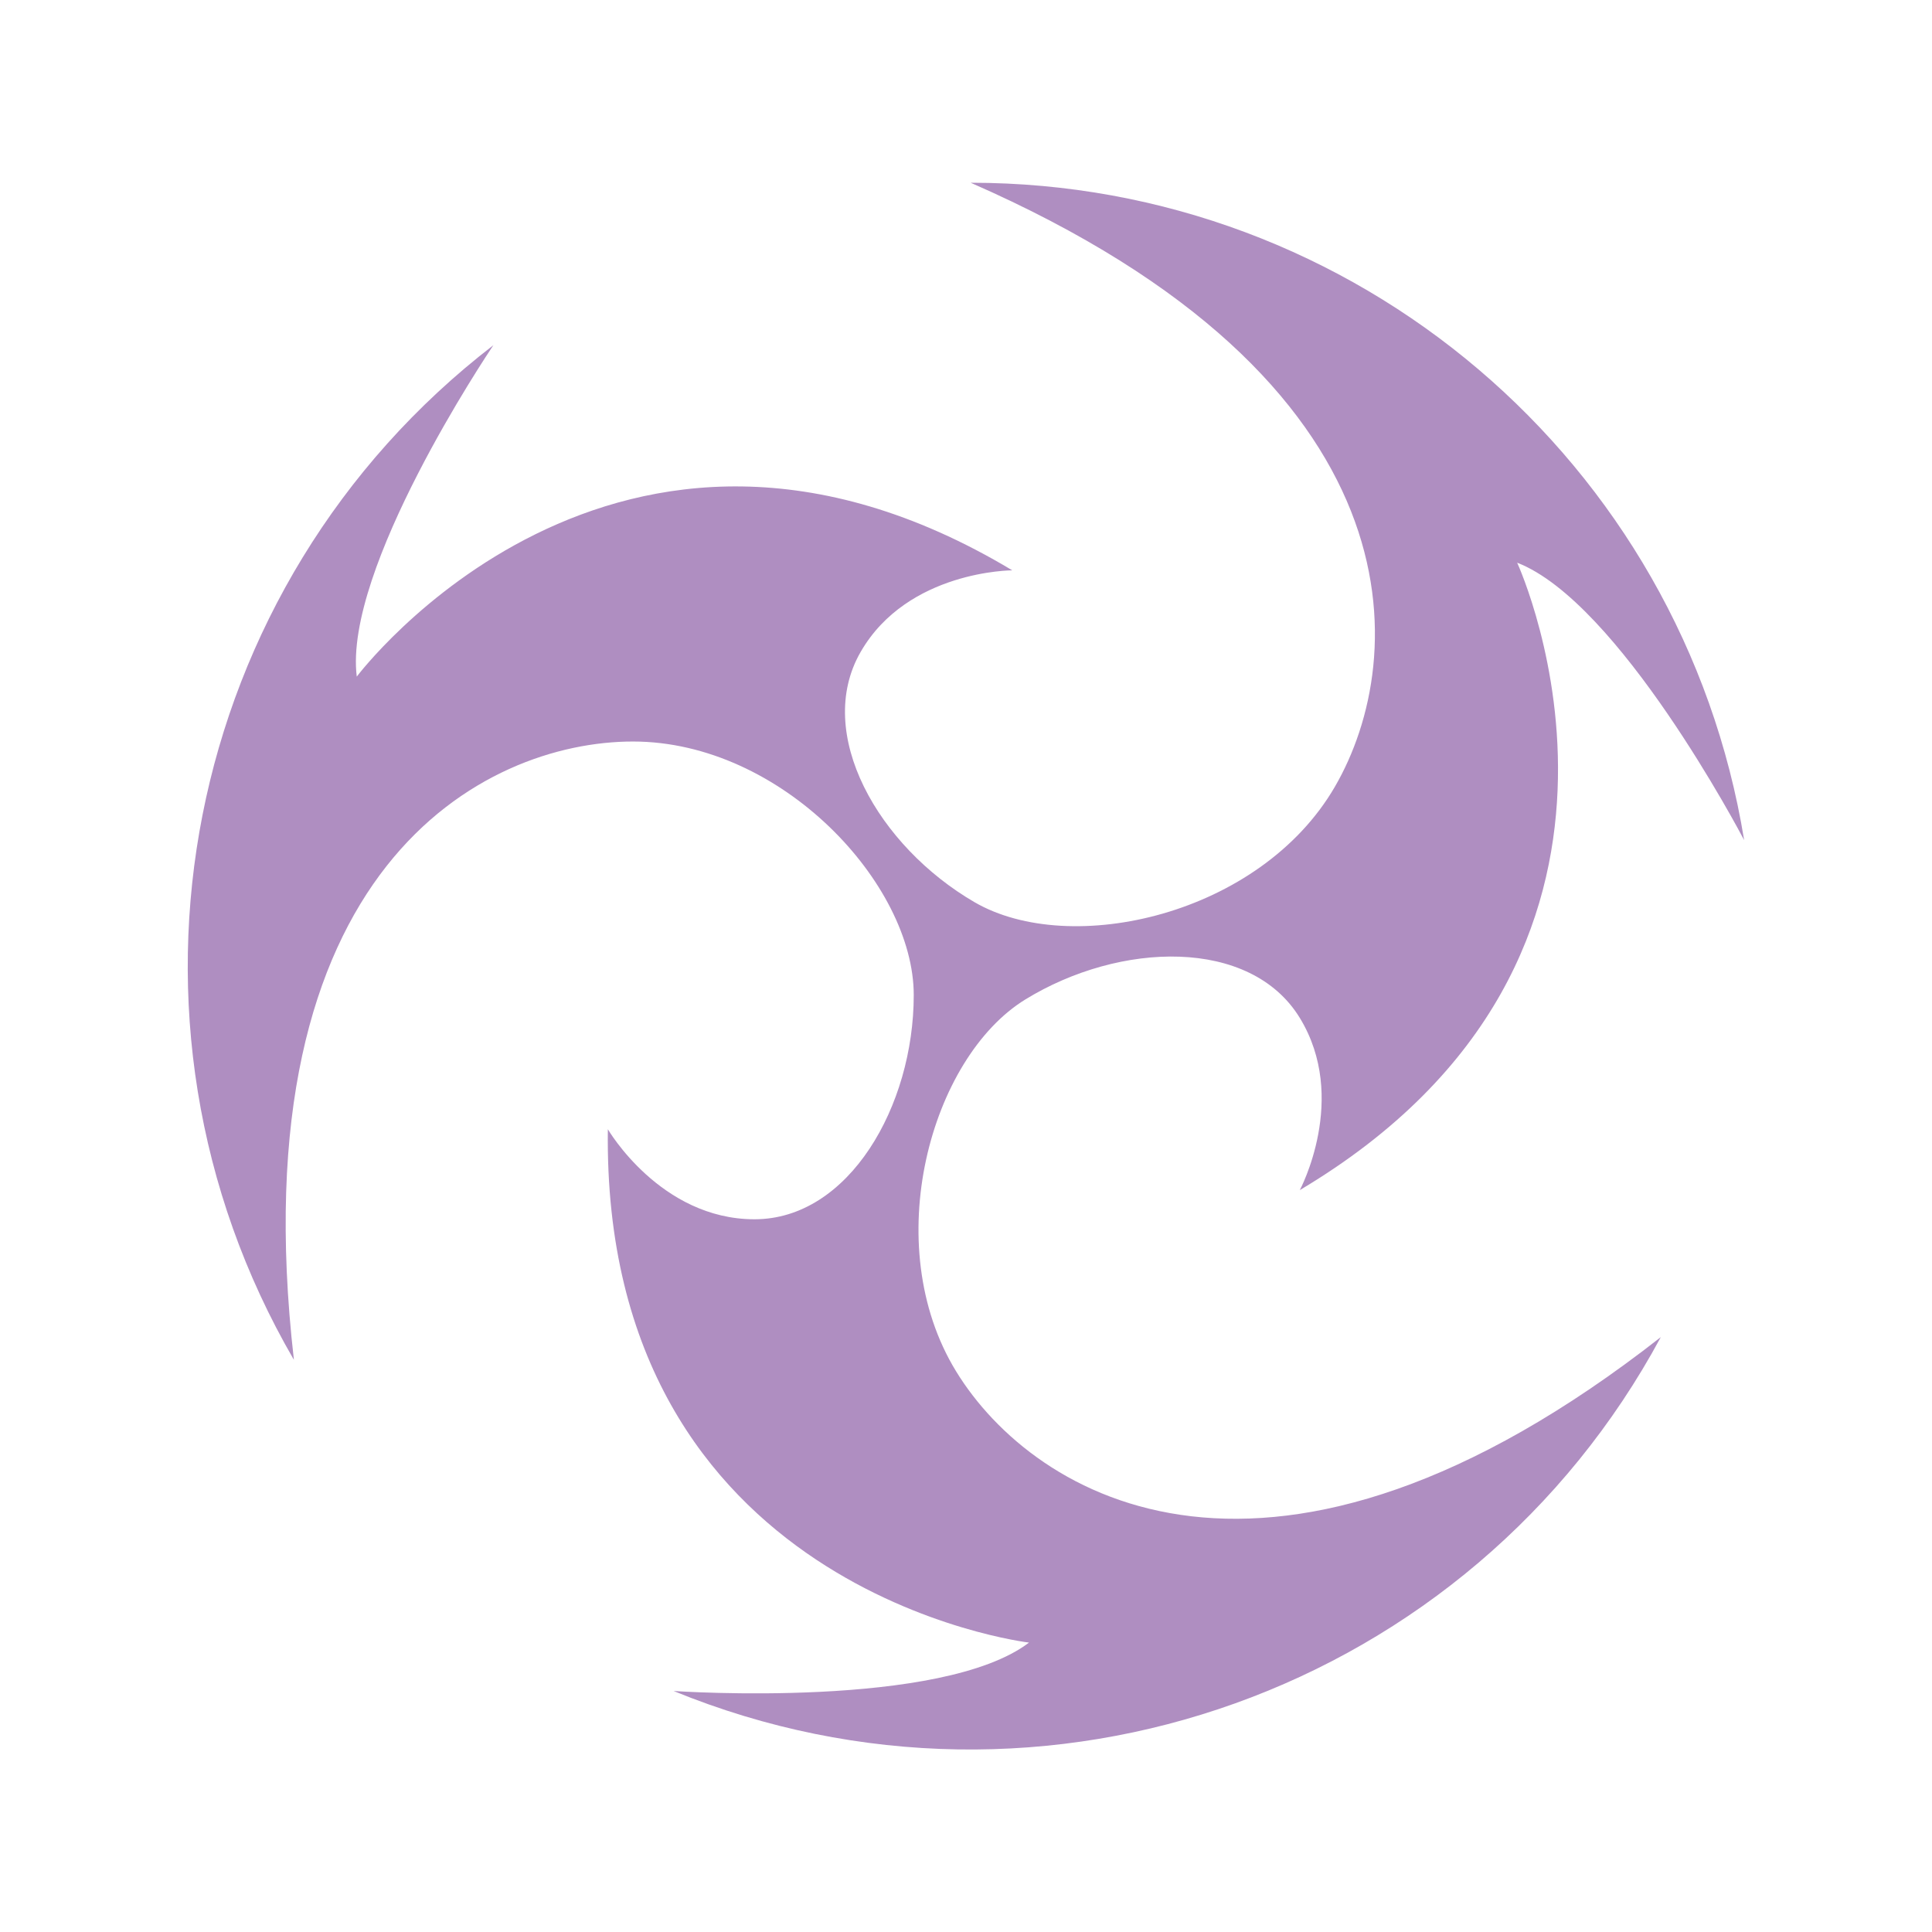
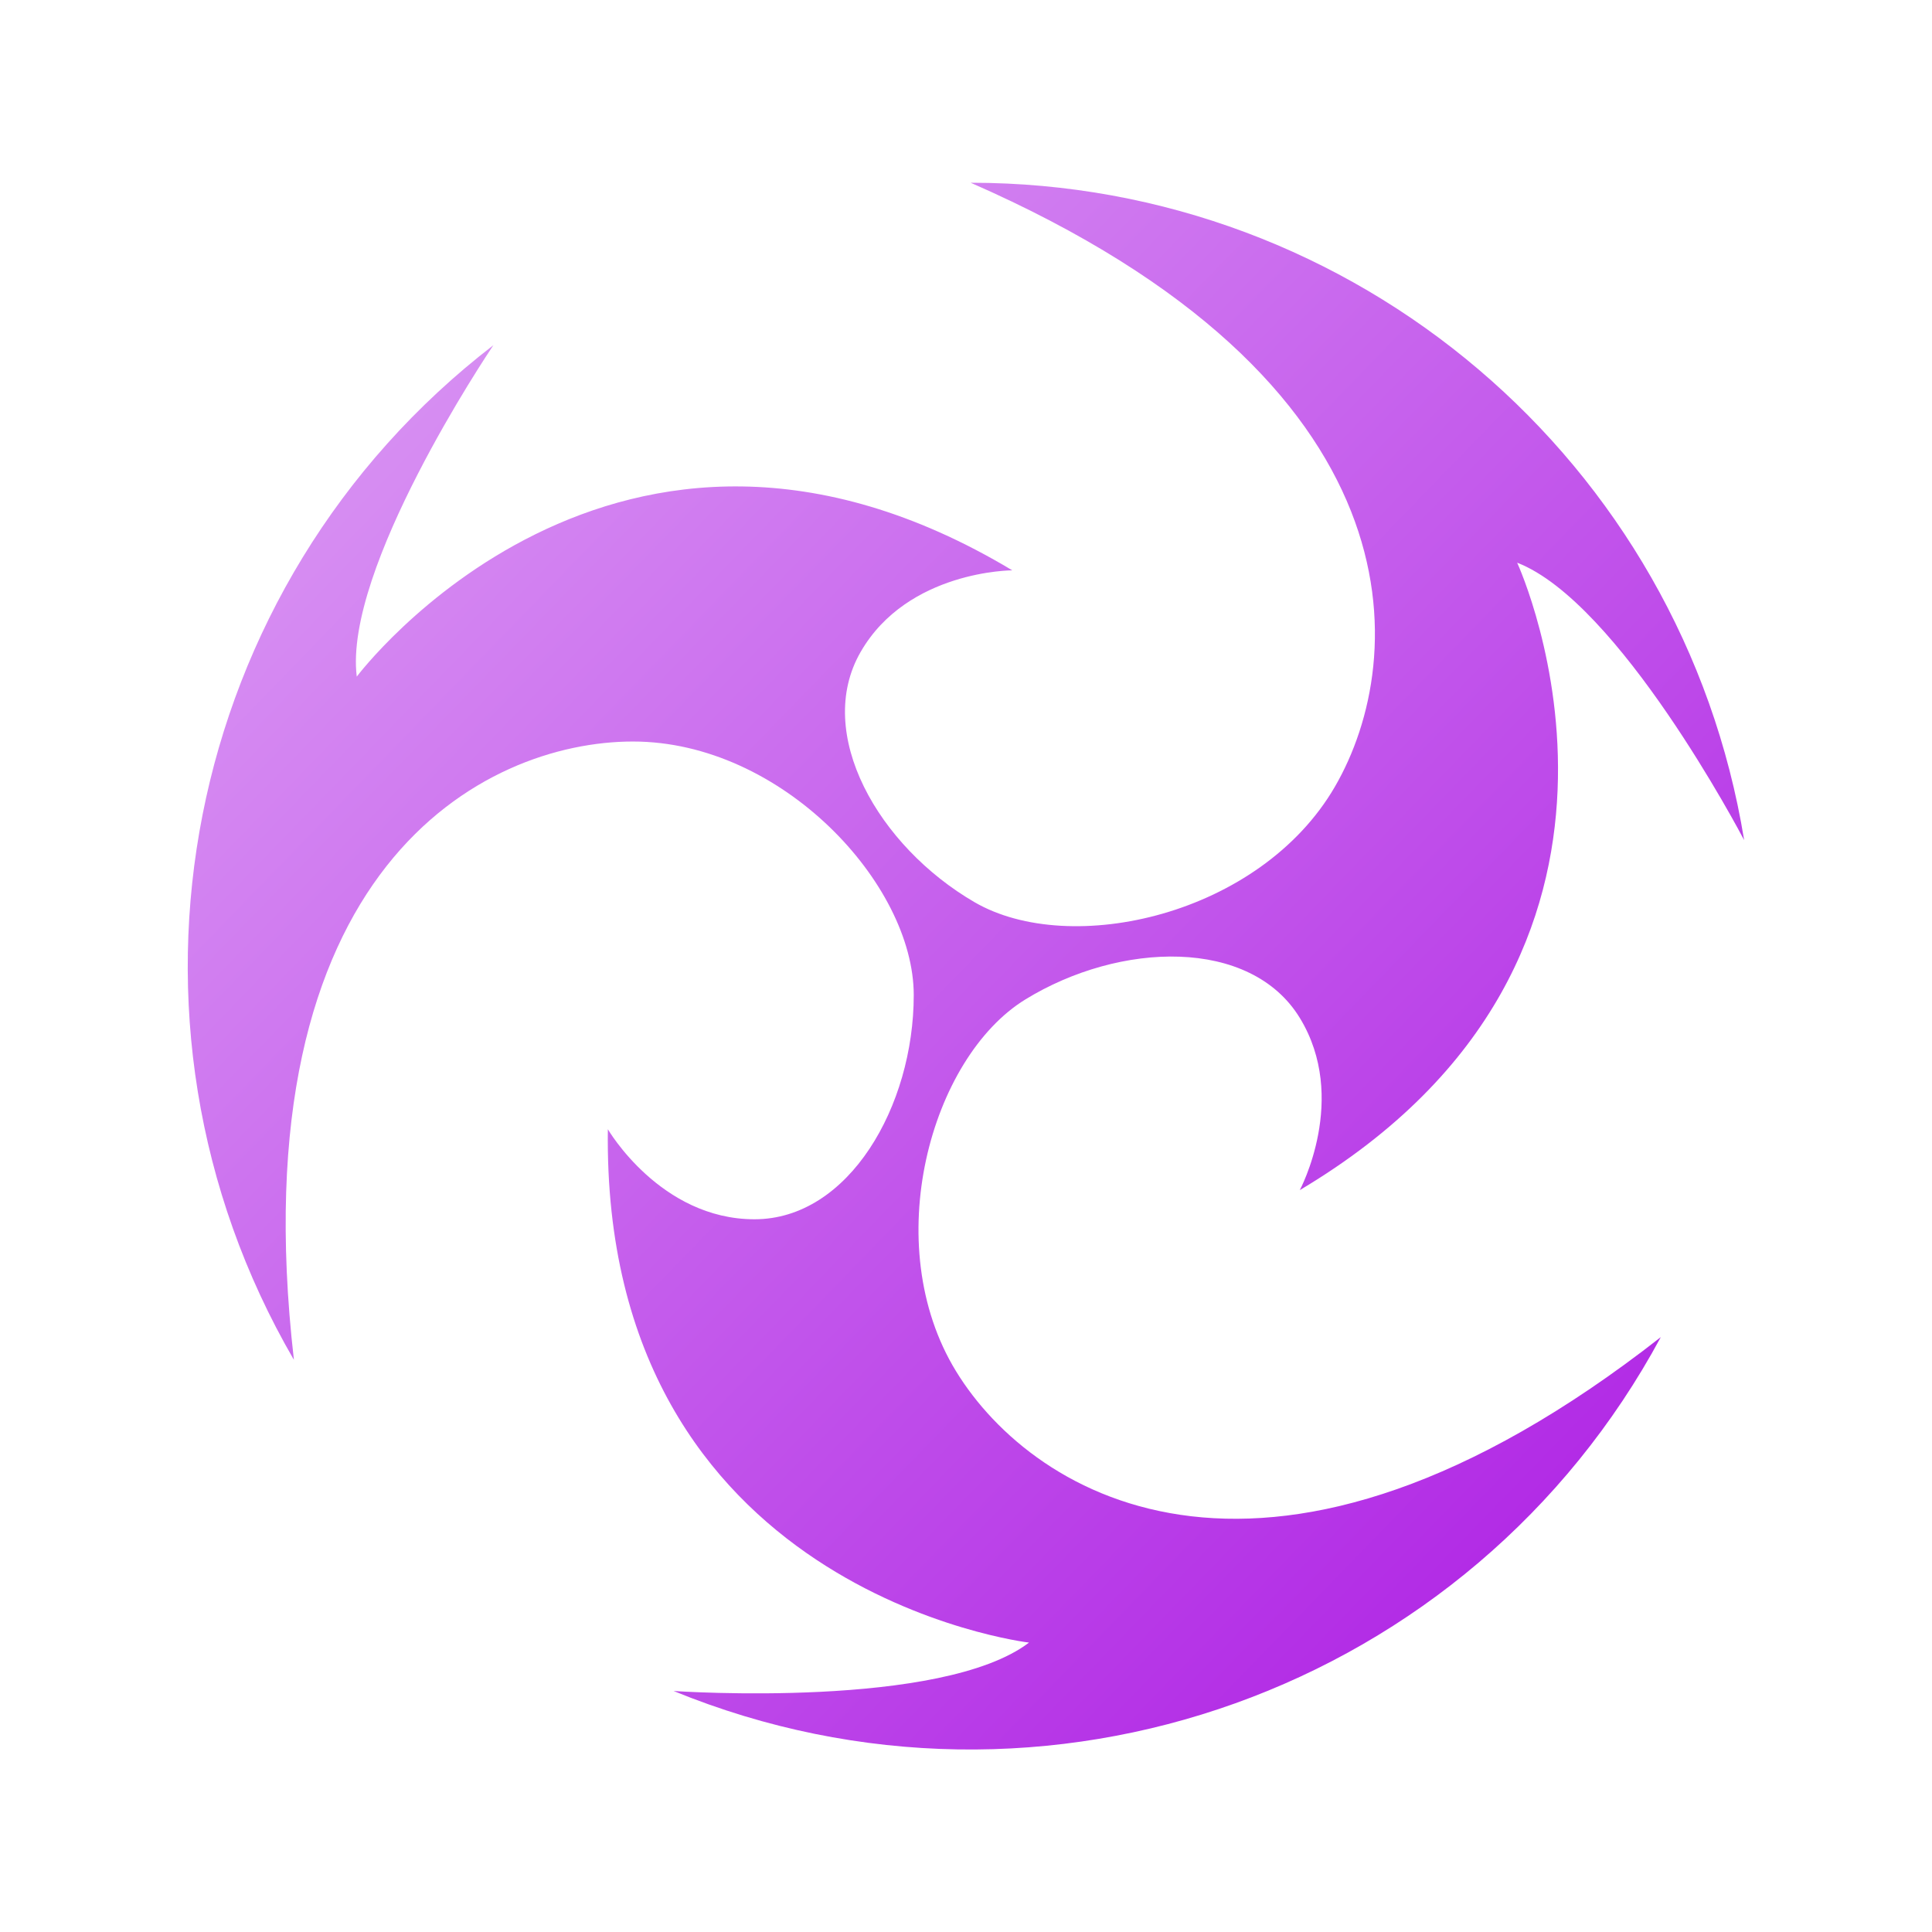
<svg xmlns="http://www.w3.org/2000/svg" viewBox="0 0 314.09 314.09">
  <defs>
-     <style>.cls-1{fill:#af8ec1;}.cls-2{fill:none;}</style>
+     <linearGradient id="myGradient" x1="0%" y1="0%" x2="100%" y2="100%">
+       <stop offset="0%" style="stop-color:#DEA1F5; stop-opacity:1" />
+       <stop offset="100%" style="stop-color: #AB18E3; stop-opacity:1" />
+     </linearGradient>
+     <style>
+       .cls-2 {
+         fill: none;
+       }
+     </style>
  </defs>
  <g id="Livello_2" data-name="Livello 2">
    <g id="Livello_10" data-name="Livello 10">
-       <path class="cls-1" d="M270,217.38l0,0a127.47,127.47,0,0,1-160.49,57.53c.77.05,43.6,2.93,57.78-7.87,0,0-69.5-8.18-68.47-83.46,0,0,8.51,14.64,23.84,14.64s25.89-18.39,25.89-36.45-21.46-41.22-45.65-41.22S38.61,141.08,47.78,221.07A127.39,127.39,0,0,1,80.21,56.12C79.26,57.54,55.83,92.51,58,110c0,0,42-56,106.57-17.28,0,0-17,0-24.65,13.26s2.9,31.62,18.51,40.69,46.43,2.15,58.58-18.76S231.57,62,157.81,29.71h.05A127.36,127.36,0,0,1,283.55,136.58c-.62-1.17-20.39-38.71-36.9-45.1.42.93,28.88,63.79-35.34,102,0,0,8-14.92,0-28s-29.22-12.45-44.61-3-23.9,39.85-11.26,60.47S206.61,267,270,217.38Z" />
+       <path fill="url(#myGradient)" d="M270,217.38l0,0a127.47,127.47,0,0,1-160.49,57.53c.77.05,43.6,2.93,57.78-7.87,0,0-69.5-8.18-68.47-83.46,0,0,8.51,14.64,23.84,14.64s25.89-18.39,25.89-36.45-21.46-41.22-45.65-41.22S38.61,141.08,47.78,221.07A127.39,127.39,0,0,1,80.21,56.12C79.26,57.54,55.83,92.51,58,110c0,0,42-56,106.57-17.28,0,0-17,0-24.65,13.26s2.9,31.62,18.51,40.69,46.43,2.15,58.58-18.76S231.57,62,157.81,29.71h.05A127.36,127.36,0,0,1,283.55,136.58c-.62-1.17-20.39-38.71-36.9-45.1.42.93,28.88,63.79-35.34,102,0,0,8-14.92,0-28s-29.22-12.45-44.61-3-23.9,39.85-11.26,60.47S206.61,267,270,217.38Z" />
      <rect class="cls-2" width="314.09" height="314.09" />
    </g>
  </g>
</svg>
